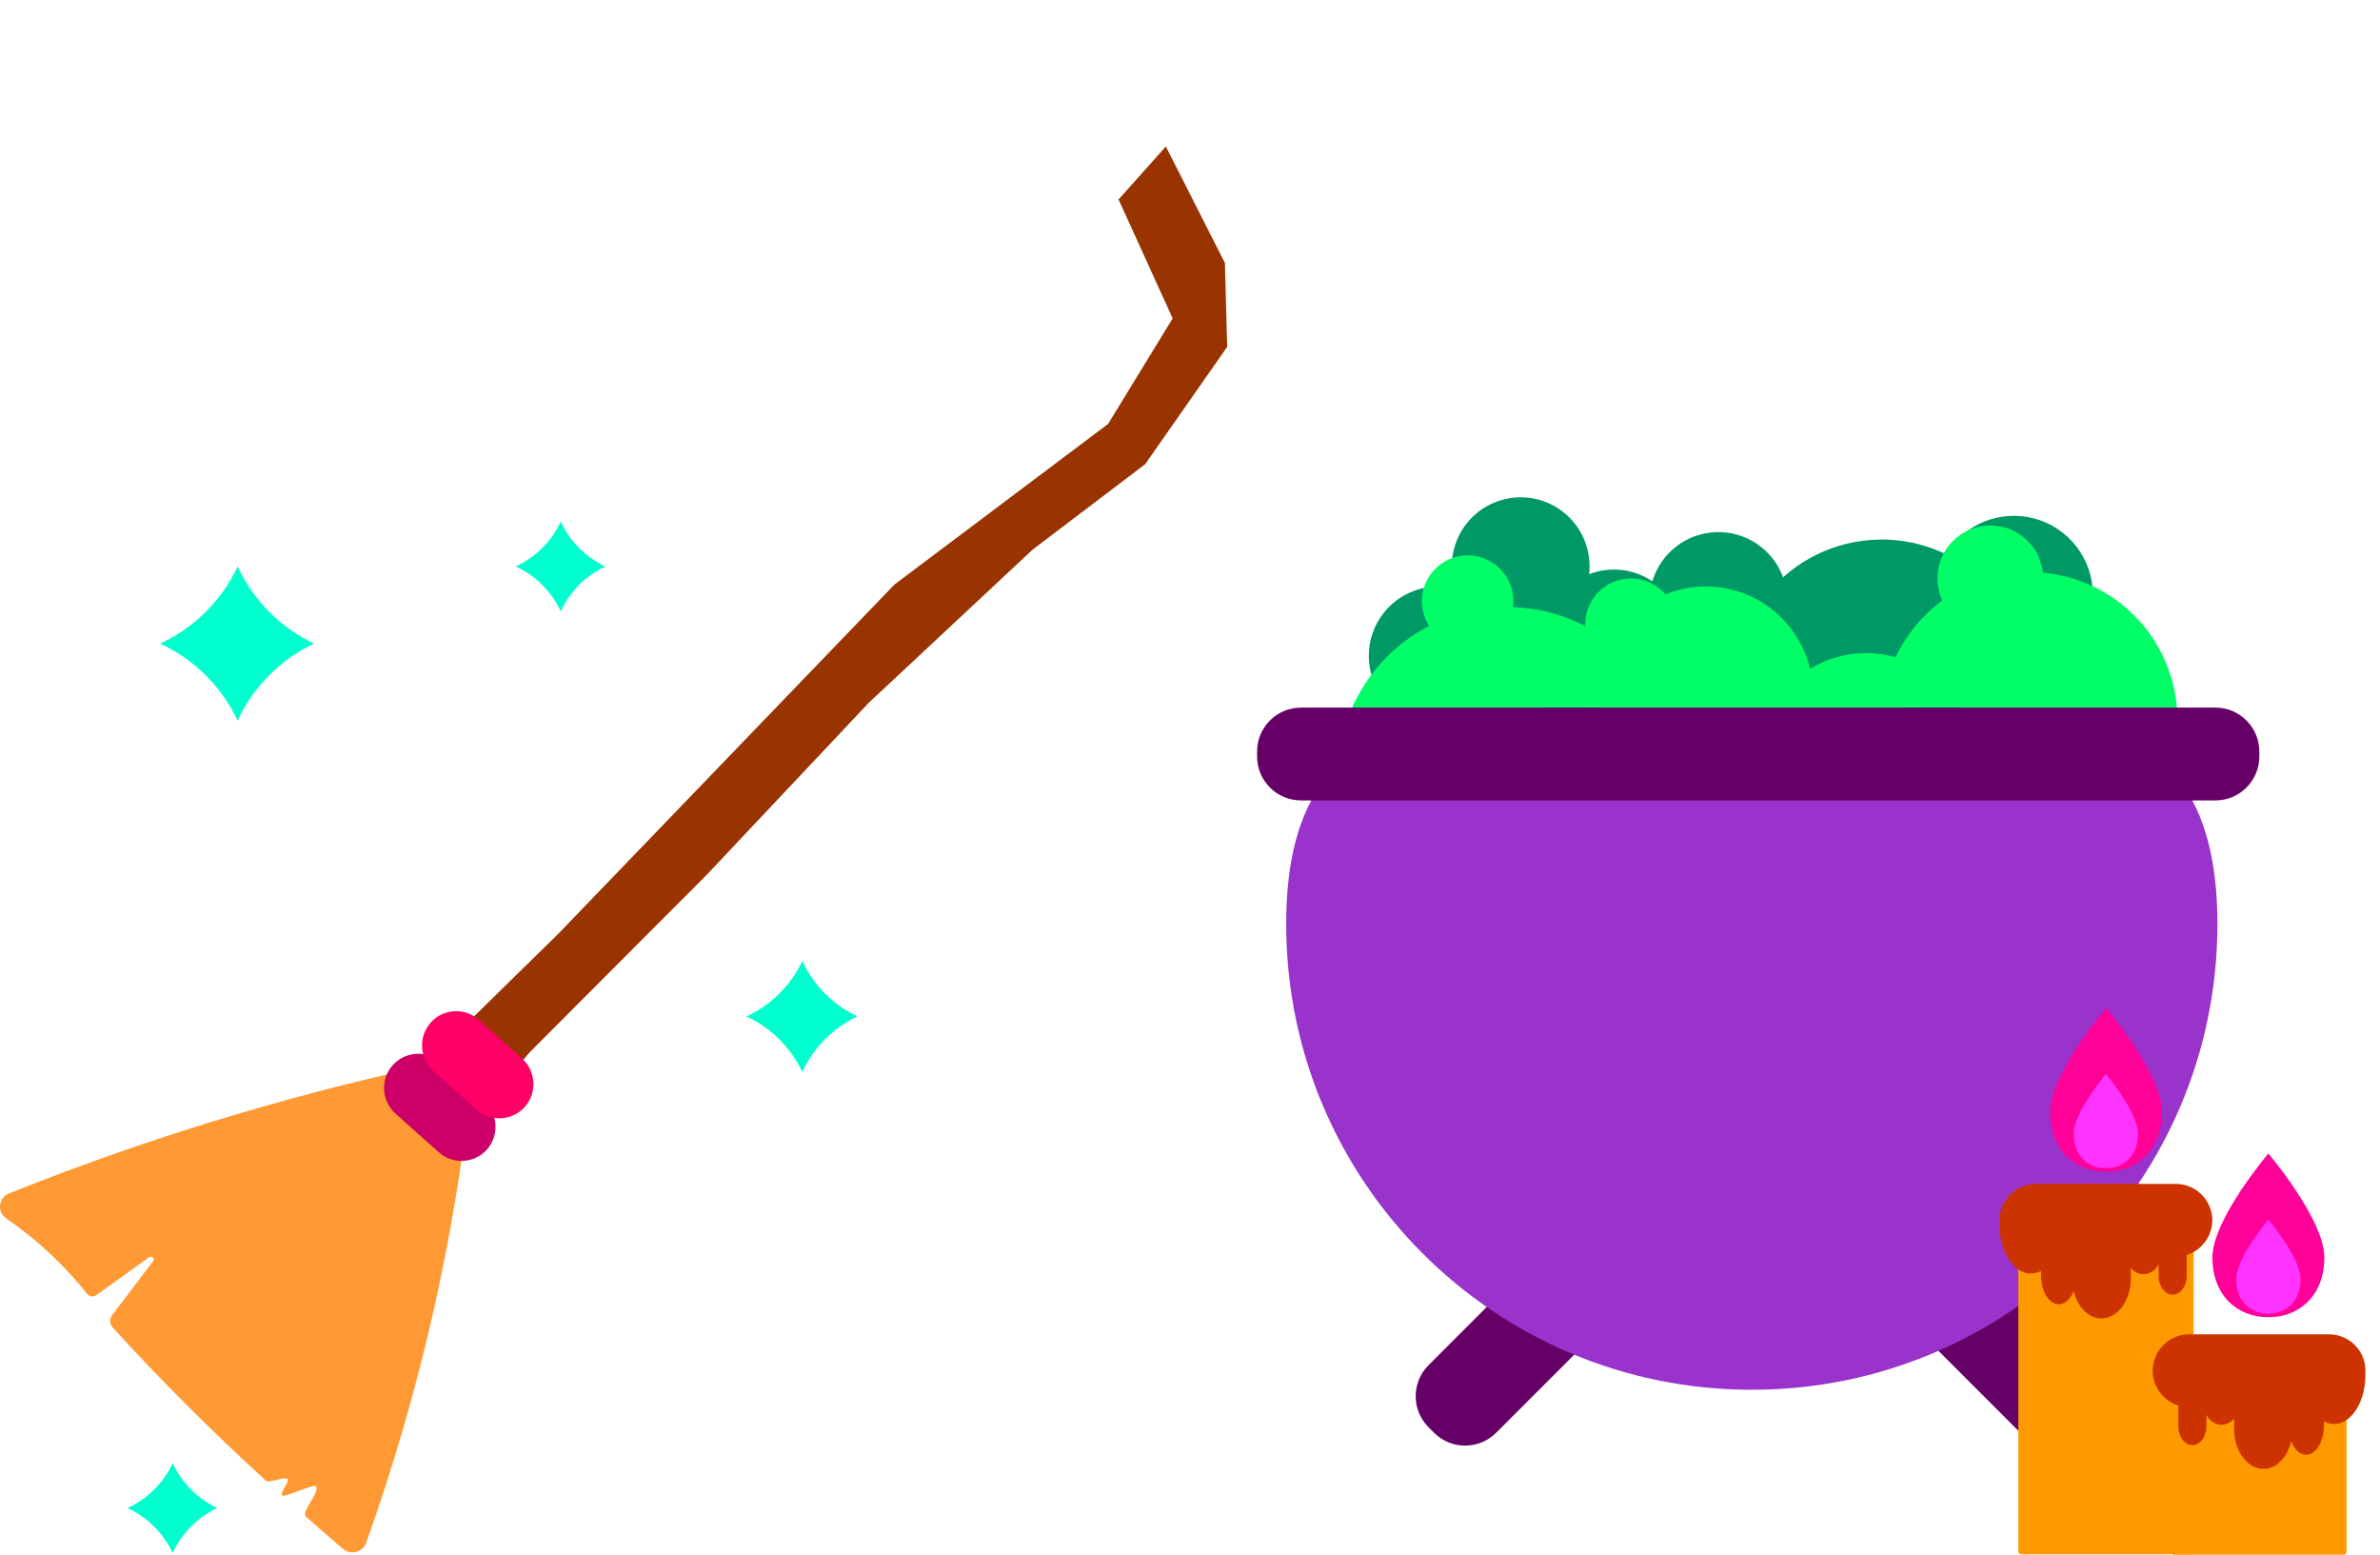
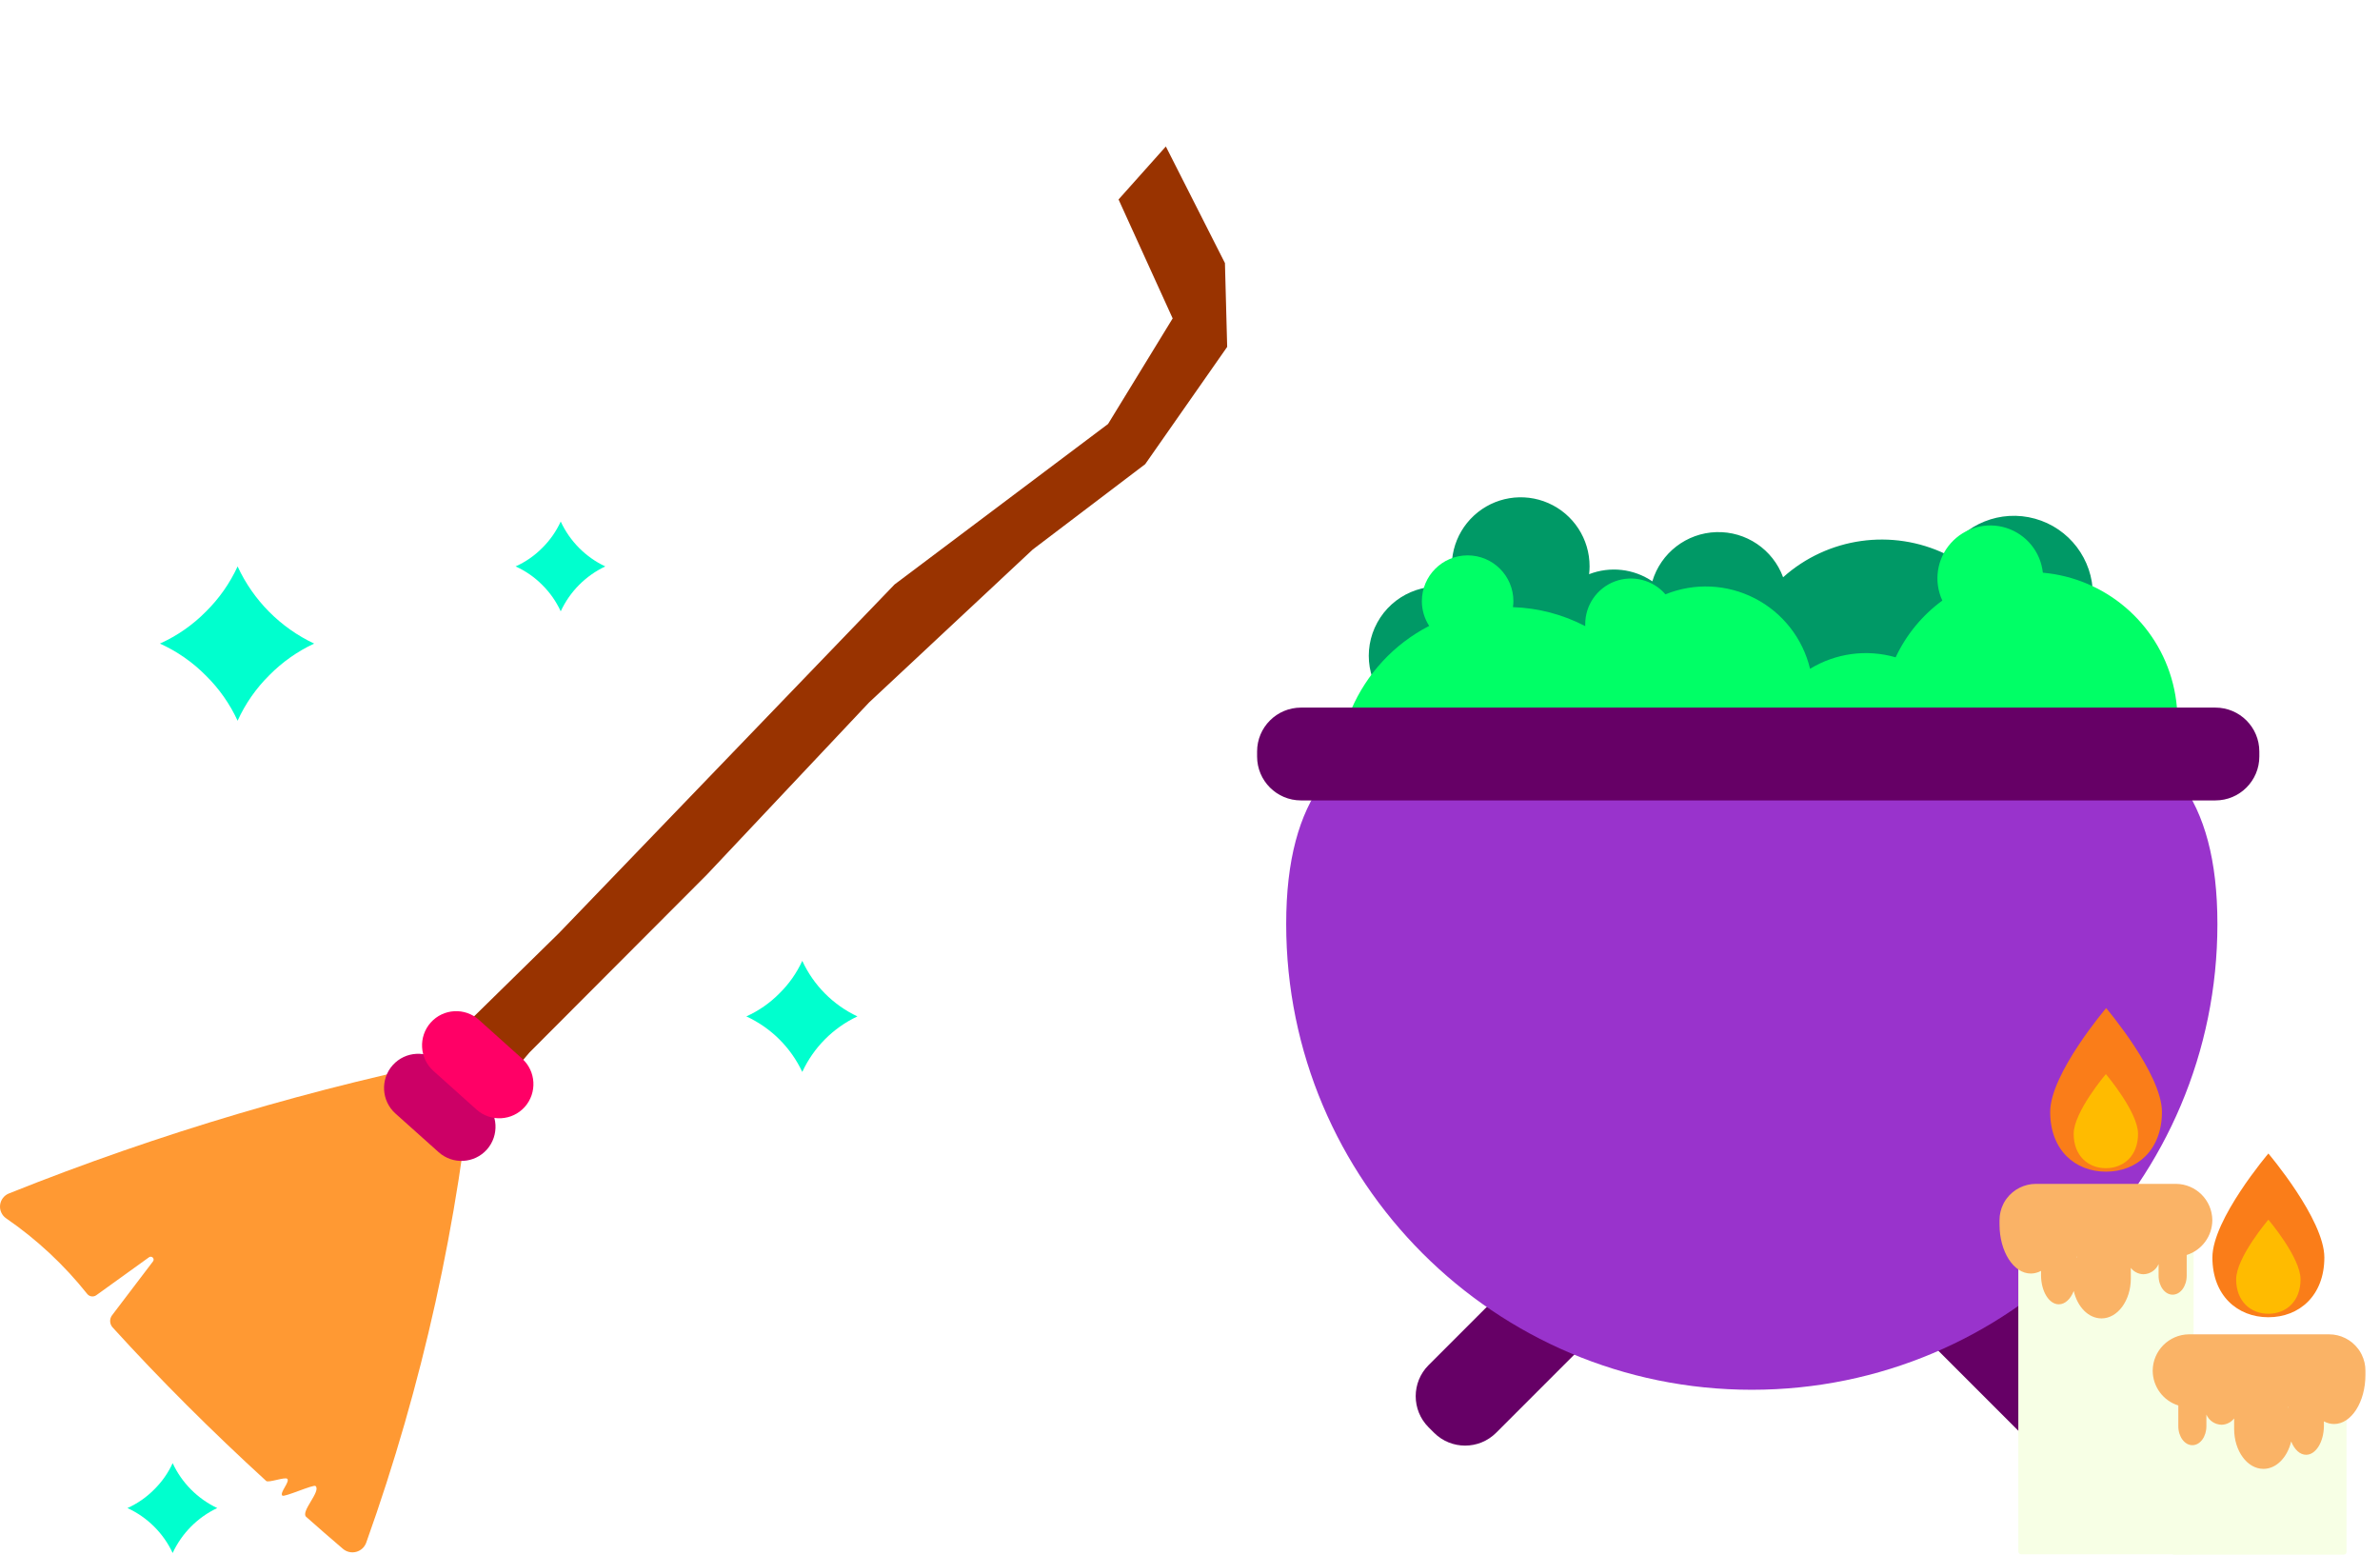
<svg xmlns="http://www.w3.org/2000/svg" viewBox="0 0 650.09 424.55">
  <defs>
    <style>
            .cls-1 {
                fill: #096;
            }

            .cls-2 {
                fill: #0f6;
            }

            .cls-3 {
                fill: #606;
            }

            .cls-4 {
                fill: #93c;
            }

            .cls-5 {
-                 fill: #f90;
+                 fill: #F7FFE5;
            }

            .cls-6 {
-                 fill: #c30;
+                 fill:#FAB366;
            }

            .cls-7 {
-                 fill: #f09;
+                 fill: #FA7D19;
            }

            .cls-8 {
-                 fill: #f3f;
+                 fill: #FFBB00;
            }

            .cls-9 {
                fill: #930;
            }

            .cls-10 {
                fill: #f93;
            }

            .cls-11 {
                fill: #c06;
            }

            .cls-12 {
                fill: #f06;
            }

            .cls-13 {
                fill: #00ffce;
            }

            /* Animation */

            /* Kettle */
            /* Kettle Foam */
            .cls-1 {
                animation: foam1 6s infinite linear;
            }
            @keyframes foam1 {
                25% {
                    transform: translateY(-4px);
                }
                75%{
                    transform: translateY(2px);
                }
            }
            .cls-2 {
                animation: foam2 4s infinite linear;
            }
            @keyframes foam2 {
                25% {
                    transform: translateY(-3px);
                }
                75%{
                    transform: translateY(3px);
                }
            }

            /* Kettle bubbles */
            @keyframes bubbleOne {
                30% {
                    transform: translateX(-10px);
                }

                45% {
                    transform: translateX(30px);
                }

                65% {
                    transform: translateX(-20px);
                }

                80% {
                    transform: translateX(12px);
                }

                95% {
                    r: 10px;
                }

                100% {
                    transform: translateY(-150px) translateX(0px);
                    r: 14px;
                }
            }

            @keyframes bubbleTwo {
                30% {
                    transform: translateX(19px);
                }

                45% {
                    transform: translateX(-20px);
                }

                65% {
                    transform: translateX(20px);
                }

                80% {
                    transform: translateX(-32px);
                }

                95% {
                    r: 9px;
                }

                100% {
                    transform: translateY(-170px) translateX(0px);
                    r: 13px;
                }
            }

            @keyframes bubbleThree {
                30% {
                    transform: translateX(-13px);
                }

                45% {
                    transform: translateX(0px);
                }

                65% {
                    transform: translateX(30px);
                }

                80% {
                    transform: translateX(-20px);
                }

                95% {
                    r: 13px;
                }

                100% {
                    transform: translateY(-160px) translateX(5px);
                    r: 17px;
                }
            }

            #oneB.bubbleThree {
                animation: bubbleThree 17s infinite ease-in-out;
            }

            #twoB.bubbleOne {
                animation: bubbleOne 12s infinite ease-in-out;
            }

            #threeB.bubbleTwo {
                animation: bubbleTwo 15s infinite ease-in-out;
            }

            #fourB.bubbleThree {
                animation: bubbleThree 18s infinite ease-in-out;
            }

            #fiveB.bubbleOne {
                animation: bubbleOne 14s infinite ease-in-out;
            }

            #sixB.bubbleTwo {
                animation: bubbleTwo 11s infinite ease-in-out;
            }

            /* Candles */
            .candleFire1 {
                animation: fireANI1 3s linear infinite;
            }

            .candleFire2 {
                animation: fireANI2 3s linear infinite;
            }

            .candleFire3 {
                animation: fireANI1 5s linear infinite;
            }

            .candleFire4 {
                animation: fireANI2 5s linear infinite;
            }

            @keyframes fireANI1 {
                50% {
                    transform: translateY(-5px);
                }
            }

            @keyframes fireANI2 {
                50% {
                    transform: translateY(-5px);
-                     fill: rgb(255, 0, 212);
+                     /* fill: rgb(255, 0, 212); */
                }
            }

            /* Broom */
            .broom {
                transform: translateY(40px);
                animation: broomANI 10s infinite ease-in-out;
            }

            @keyframes broomANI {
                50% {
                    transform: rotate(-2deg) translate(30px, 20px);
                }
            }

            /* Sparks */
            .cls-13 {
                animation: sparkANI1 8s infinite linear;
            }

            .second {
                animation: sparkANI2 8s infinite linear;
            }

            @keyframes sparkANI1 {
                50% {
                    fill: rgb(255, 0, 212);
                    transform: translate(10px, -10px);
                }
            }

            @keyframes sparkANI2 {
                70% {
                    fill: rgb(255, 0, 212);
                    transform: translate(-5px, -15px);
                }
            }
        </style>
  </defs>
  <g id="Layer_2" data-name="Layer 2">
    <g id="homepage">
      <g id="bubbles">
        <circle id="oneB" class="cls-1 bubbleThree" cx="470.83" cy="205.73" r="13" />
        <circle id="twoB" class="cls-1 bubbleOne" cx="509.54" cy="230.58" r="7" />
        <circle id="threeB" class="cls-1 bubbleTwo" cx="413.51" cy="255.17" r="9" />
        <circle id="fourB" class="cls-2 bubbleThree" cx="552.02" cy="227.64" r="13" />
        <circle id="fiveB" class="cls-2 bubbleOne" cx="407.39" cy="261.79" r="7" />
        <circle id="sixB" class="cls-2 bubbleTwo" cx="399.03" cy="233.78" r="9" />
      </g>
      <g id="kettle">
        <path class="cls-1" d="M571.67,162.47a21.58,21.58,0,0,0-40.1-11.11,40.41,40.41,0,0,0-44.52,6.28,18.83,18.83,0,0,0-35.72,1.11,18.71,18.71,0,0,0-17.27-1.95,18.56,18.56,0,0,0,.13-2.12,18.82,18.82,0,1,0-36.6,6.11,18.92,18.92,0,1,0,13.08,12.09,18.34,18.34,0,0,0,11.41-.64,19.06,19.06,0,0,0-.13,2.14,18.85,18.85,0,0,0,36.91,5.41A18.63,18.63,0,0,0,474,182.42a40.36,40.36,0,1,0,80.37,5.28c0-1.36-.07-2.7-.2-4A21.6,21.6,0,0,0,571.67,162.47Z" />
        <path class="cls-2" d="M558,156.39A14.44,14.44,0,1,0,530.54,164a40.49,40.49,0,0,0-12.75,15.5,29.27,29.27,0,0,0-23.38,3.14,29.29,29.29,0,0,0-39.5-20.34A12.47,12.47,0,0,0,433,170.53c0,.15,0,.3,0,.45a46,46,0,0,0-19.75-5.18,11.22,11.22,0,0,0,.13-1.64,12.49,12.49,0,0,0-25,0,12.34,12.34,0,0,0,2,6.76,46.28,46.28,0,1,0,67.18,46.64,29.28,29.28,0,0,0,23.52-3.1A29.28,29.28,0,0,0,530,228.74a40.36,40.36,0,1,0,28-72.35Z" />
        <rect class="cls-3" x="532.08" y="331.55" width="26.11" height="69.06" rx="12" transform="translate(-99.19 492.69) rotate(-45)" />
        <rect class="cls-3" x="380.84" y="353.03" width="69.06" height="26.11" rx="12" transform="translate(-137.2 400.94) rotate(-45)" />
        <path class="cls-4" d="M605.68,252.34a127.18,127.18,0,1,1-254.36,0c0-70.24,56.94-58.35,127.18-58.35S605.68,182.1,605.68,252.34Z" />
        <rect class="cls-3" x="343.37" y="193.23" width="273.76" height="25.35" rx="12" />
      </g>
      <path class="cls-5" d="M551.3,331.73h47.88a0,0,0,0,1,0,0v91.95a.77.77,0,0,1-.77.77H552.07a.77.77,0,0,1-.77-.77V331.73A0,0,0,0,1,551.3,331.73Z" />
      <path class="cls-6" d="M594.36,323.29H556.12a10,10,0,0,0-8,4l-.06.08c-.1.14-.21.29-.3.43s-.2.31-.29.47l-.25.47-.06.12a9.92,9.92,0,0,0-1,4.34h0c0,.16,0,.31,0,.46s0,.46,0,.71c0,7.4,3.83,13.41,8.57,13.41a5.9,5.9,0,0,0,2.77-.73v1.32h0c.06,4.33,2.21,7.81,4.86,7.81,1.71,0,3.22-1.45,4.08-3.64,1,4.34,4,7.49,7.59,7.49,4.41,0,8-4.89,8-10.91q0-.37,0-.75h0v-2.13a4.47,4.47,0,0,0,3.47,1.73,4.62,4.62,0,0,0,4.11-2.77v3.17c0,2.86,1.72,5.18,3.84,5.18s3.84-2.32,3.84-5.18v-5.66a10,10,0,0,0,7-9.51h0A10,10,0,0,0,594.36,323.29Zm-27.12,19.9h.12l-.12.26Z" />
      <path class="cls-7 candleFire1" d="M590.53,303.64c0,10.42-6.85,16.32-15.29,16.32S560,314.06,560,303.64s15.29-28.35,15.29-28.35S590.53,293.23,590.53,303.64Z" />
      <path class="cls-8 candleFire2" d="M584,309.63c0,6-3.94,9.38-8.79,9.38s-8.79-3.4-8.79-9.38,8.79-16.31,8.79-16.31S584,303.64,584,309.63Z" />
      <path class="cls-5" d="M593.84,372.78h46.35a.77.77,0,0,1,.77.77v51a0,0,0,0,1,0,0H593.08a0,0,0,0,1,0,0v-51A.77.77,0,0,1,593.84,372.78Z" transform="translate(1234.03 797.33) rotate(-180)" />
      <path class="cls-6" d="M588,374.3h0a10,10,0,0,0,7,9.51v5.66c0,2.86,1.72,5.18,3.84,5.18s3.83-2.32,3.83-5.18V386.3a4.64,4.64,0,0,0,4.12,2.77,4.46,4.46,0,0,0,3.46-1.73v2.13h0c0,.25,0,.49,0,.75,0,6,3.58,10.9,8,10.9,3.54,0,6.53-3.14,7.58-7.49.87,2.19,2.37,3.64,4.08,3.64,2.65,0,4.8-3.48,4.86-7.8h0v-1.33a5.79,5.79,0,0,0,2.77.73c4.73,0,8.57-6,8.57-13.41,0-.24,0-.47,0-.7s0-.31,0-.46h0a9.73,9.73,0,0,0-1-4.34l-.06-.13c-.08-.15-.16-.31-.25-.46s-.18-.32-.28-.47l-.31-.44-.06-.08a9.93,9.93,0,0,0-8-4H597.89A10,10,0,0,0,588,374.3ZM625,384.51c0-.09-.07-.18-.11-.26H625Z" />
      <path class="cls-7 candleFire3" d="M634.89,343.39c0,10.41-6.85,16.32-15.29,16.32s-15.29-5.91-15.29-16.32S619.6,315,619.6,315,634.89,333,634.89,343.39Z" />
      <path class="cls-8 candleFire4" d="M628.39,349.37c0,6-3.94,9.39-8.79,9.39s-8.8-3.4-8.8-9.39,8.8-16.31,8.8-16.31S628.39,343.39,628.39,349.37Z" />
      <polygon class="cls-9 broom" points="152.65 214.84 244.35 119.6 302.66 75.78 320.31 46.95 305.53 14.47 318.45 0 334.59 31.84 335.2 54.73 312.81 86.75 282.08 110.07 237.36 151.85 193.06 198.87 144.65 247.38 118.89 277.62 103.08 263.44 152.65 214.84" />
      <path class="cls-10 broom" d="M129.49,248.28a545,545,0,0,1-29.43,132.91,4,4,0,0,1-6.43,1.73q-5.09-4.34-10-8.7c-1.62-1.43,4.16-7,2.56-8.42-.56-.5-8.51,3.12-9.07,2.62-.84-.76,2.17-3.83,1.34-4.59-.63-.57-5.12,1.16-5.75.59-15-13.72-29-27.69-41.95-41.93a2.61,2.61,0,0,1-.14-3.33l11.18-14.71a.79.79,0,0,0-1.09-1.12L26.3,313.7a1.82,1.82,0,0,1-2.49-.37A102.46,102.46,0,0,0,1.66,292.69a3.88,3.88,0,0,1,.77-6.78A715.41,715.41,0,0,1,129.49,248.28Z" />
      <path class="cls-11 broom" d="M133,273.91h0a9.33,9.33,0,0,1-13.17.74L108,264.07a9.38,9.38,0,0,1-.73-13.2h0a9.34,9.34,0,0,1,13.17-.73l11.79,10.57A9.39,9.39,0,0,1,133,273.91Z" />
      <path class="cls-12 broom" d="M143.34,262.28h0a9.34,9.34,0,0,1-13.17.73l-11.79-10.57a9.38,9.38,0,0,1-.73-13.2h0a9.33,9.33,0,0,1,13.17-.74l11.79,10.58A9.39,9.39,0,0,1,143.34,262.28Z" />
      <path class="cls-13" d="M56.26,167a41.65,41.65,0,0,1-12.58,8.75,41.87,41.87,0,0,1,12.58,8.76,41.94,41.94,0,0,1,8.64,12.31,41.65,41.65,0,0,1,8.71-12.48,42.2,42.2,0,0,1,12.2-8.59A43.45,43.45,0,0,1,64.9,154.68,41.94,41.94,0,0,1,56.26,167Z" />
      <path class="cls-13 second" d="M212.92,271.25a30.06,30.06,0,0,1-9.06,6.31,31.4,31.4,0,0,1,15.28,15.16,31.29,31.29,0,0,1,15.06-15.16,31.25,31.25,0,0,1-15.06-15.17A30,30,0,0,1,212.92,271.25Z" />
      <path class="cls-13 second" d="M148.16,149.58a24.21,24.21,0,0,1-7.33,5.1,24.21,24.21,0,0,1,7.33,5.1,24.5,24.5,0,0,1,5,7.16,25.35,25.35,0,0,1,12.17-12.26,25.35,25.35,0,0,1-12.17-12.26A24.5,24.5,0,0,1,148.16,149.58Z" />
      <path class="cls-13" d="M42.14,406.72a24.21,24.21,0,0,1-7.33,5.1,25.24,25.24,0,0,1,12.35,12.27,25.39,25.39,0,0,1,12.18-12.27,25.43,25.43,0,0,1-12.18-12.26A24.33,24.33,0,0,1,42.14,406.72Z" />
    </g>
  </g>
</svg>
